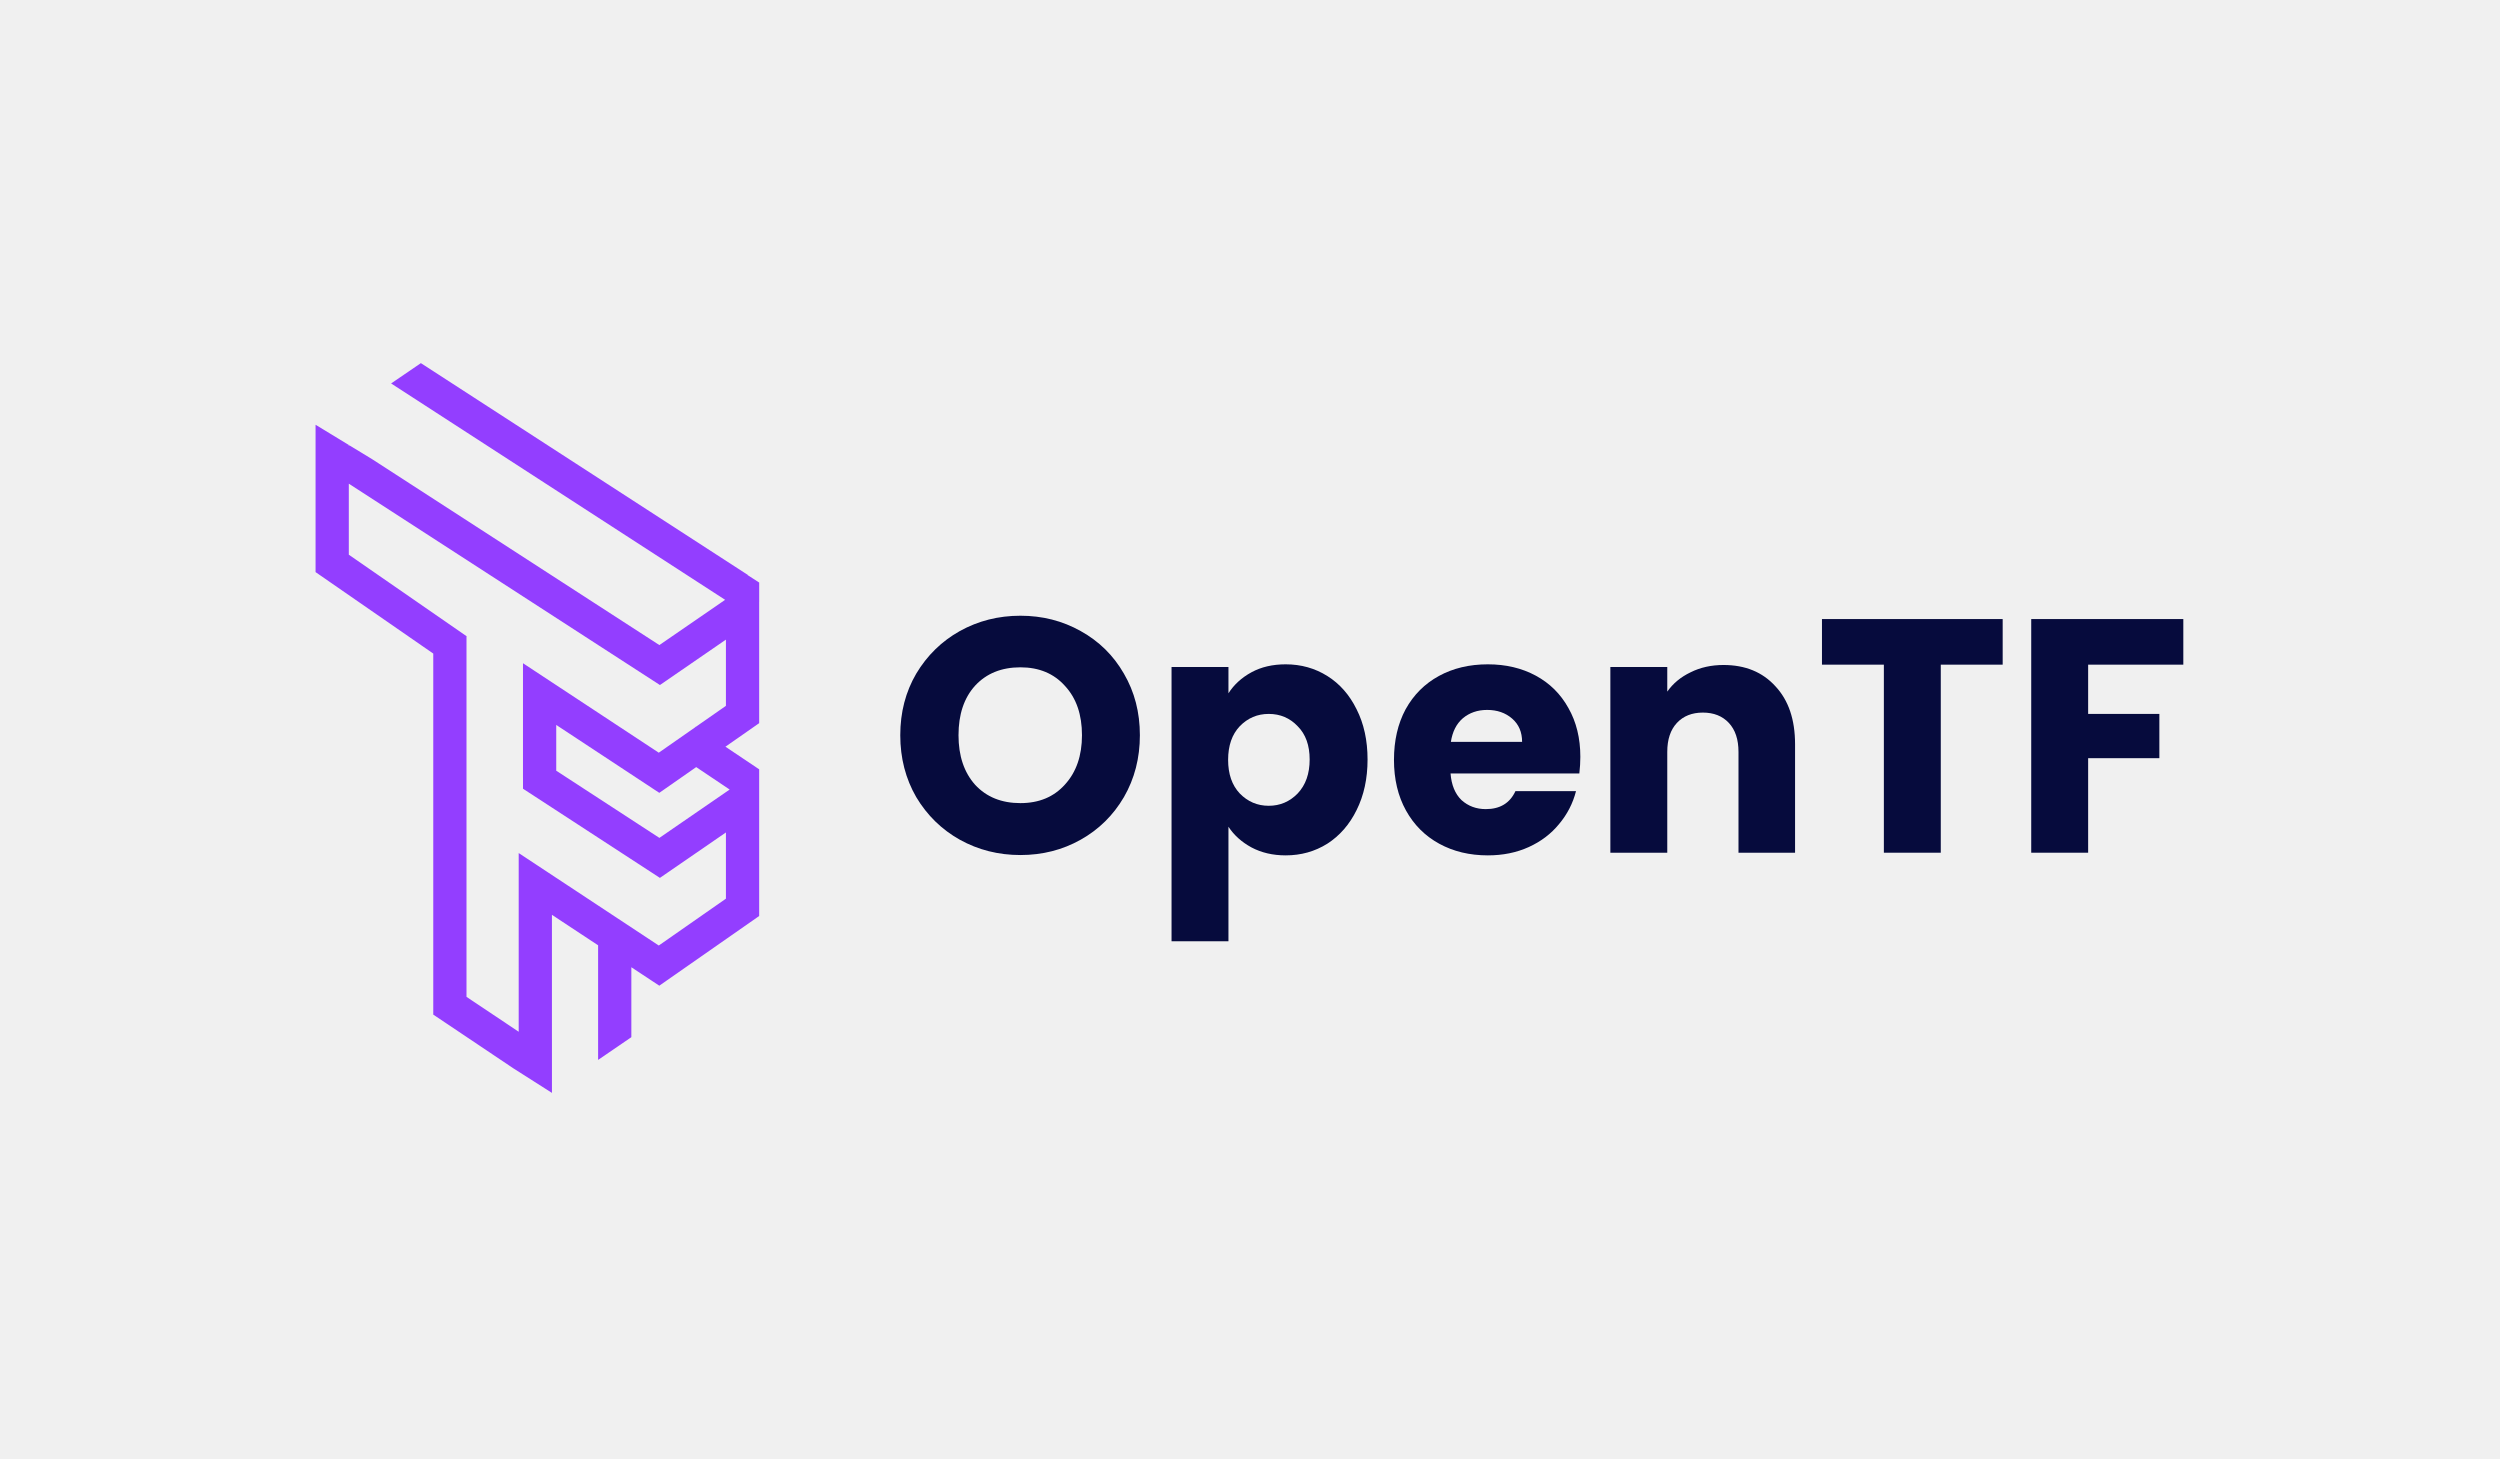
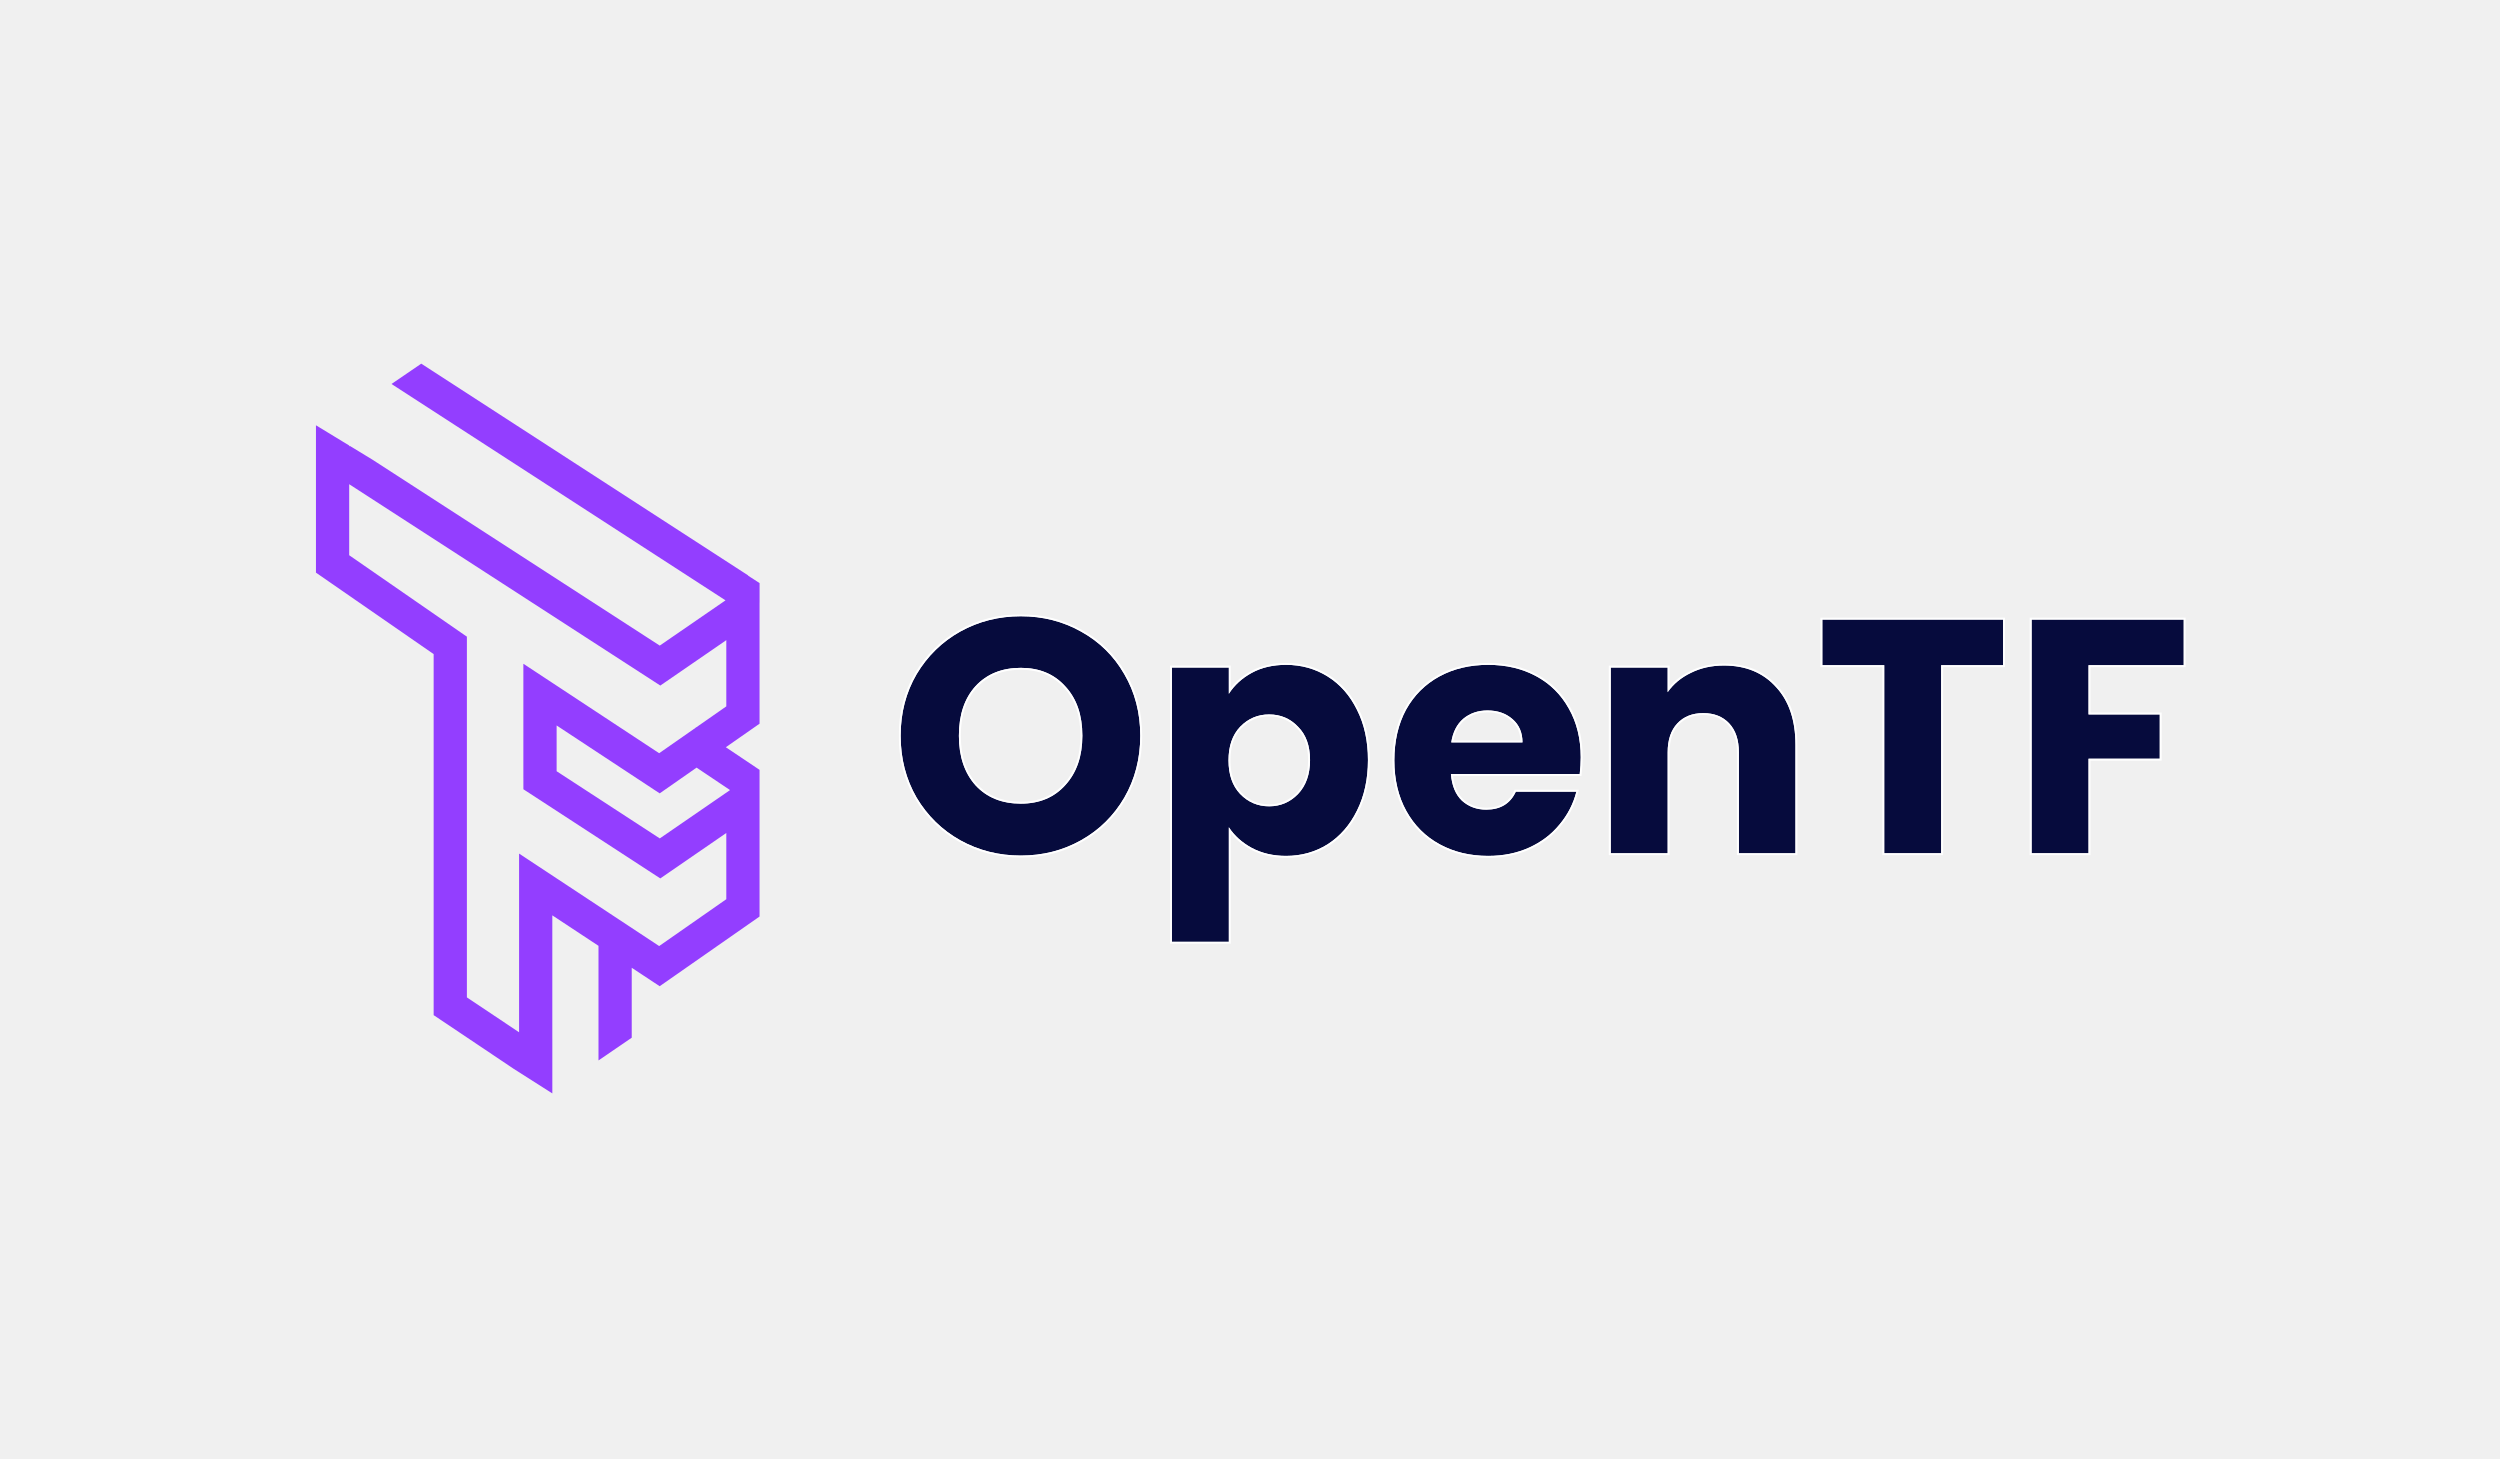
<svg xmlns="http://www.w3.org/2000/svg" width="1301" height="759" viewBox="0 0 1301 759" fill="none">
-   <path fill-rule="evenodd" clip-rule="evenodd" d="M219.025 188.975L203.531 199.548L377.356 312.146L343.135 335.694L193.659 238.959L181.786 231.732L181.521 232.142V231.571L164.223 221.042V297.728L225.471 340.121V528.012L232.085 532.433L267.178 555.976L287.232 568.743V540.577L287.226 540.576V476.076L311.256 491.937V551.577L328.553 539.748V503.353L343.097 512.953L395.068 476.688V400.413L395.095 400.372L395.068 400.353V400.311L395.037 400.333L377.52 388.579L395.068 376.335V313.356L395.086 313.328V303.166L389.045 299.262L389.193 299.204L219.025 188.975ZM269.928 443.933V536.923L242.768 518.768V331.388H242.704L242.88 331.134L181.521 288.664V251.708L343.429 356.488L377.77 332.858V367.312L362.11 378.24L361.995 378.163L361.797 378.458L342.823 391.698L272.162 345.144V404.619H272.171V410.452L343.415 456.852L377.77 433.211V467.666L342.827 492.049L269.928 443.933ZM343.101 412.596L362.302 399.198L379.71 410.879L343.15 436.037L289.468 401.075V377.26L343.101 412.596Z" fill="#933EFF" />
-   <path d="M531.021 444.963C519.59 444.963 509.084 442.308 499.501 436.996C490.033 431.684 482.47 424.294 476.813 414.825C471.271 405.24 468.5 394.501 468.5 382.608C468.5 370.714 471.271 360.032 476.813 350.564C482.47 341.095 490.033 333.704 499.501 328.393C509.084 323.081 519.59 320.425 531.021 320.425C542.451 320.425 552.9 323.081 562.368 328.393C571.951 333.704 579.455 341.095 584.882 350.564C590.424 360.032 593.195 370.714 593.195 382.608C593.195 394.501 590.424 405.24 584.882 414.825C579.34 424.294 571.835 431.684 562.368 436.996C552.9 442.308 542.451 444.963 531.021 444.963ZM531.021 417.943C540.719 417.943 548.455 414.709 554.228 408.243C560.116 401.776 563.06 393.231 563.06 382.608C563.06 371.869 560.116 363.323 554.228 356.972C548.455 350.506 540.719 347.273 531.021 347.273C521.207 347.273 513.356 350.448 507.467 356.799C501.694 363.15 498.808 371.753 498.808 382.608C498.808 393.347 501.694 401.949 507.467 408.416C513.356 414.767 521.207 417.943 531.021 417.943Z" fill="#060B3D" />
-   <path d="M639.286 360.783C642.172 356.28 646.156 352.642 651.236 349.871C656.316 347.099 662.262 345.714 669.074 345.714C677.041 345.714 684.257 347.735 690.723 351.776C697.188 355.818 702.268 361.591 705.963 369.097C709.773 376.603 711.678 385.321 711.678 395.252C711.678 405.183 709.773 413.959 705.963 421.58C702.268 429.086 697.188 434.917 690.723 439.074C684.257 443.116 677.041 445.137 669.074 445.137C662.377 445.137 656.431 443.751 651.236 440.98C646.156 438.208 642.172 434.629 639.286 430.241V489.825H609.671V347.099H639.286V360.783ZM681.544 395.252C681.544 387.862 679.465 382.088 675.309 377.931C671.268 373.658 666.245 371.522 660.242 371.522C654.353 371.522 649.331 373.658 645.174 377.931C641.133 382.203 639.113 388.035 639.113 395.425C639.113 402.816 641.133 408.647 645.174 412.919C649.331 417.192 654.353 419.328 660.242 419.328C666.13 419.328 671.152 417.192 675.309 412.919C679.465 408.531 681.544 402.642 681.544 395.252Z" fill="#060B3D" />
-   <path d="M822.409 393.866C822.409 396.638 822.236 399.525 821.889 402.527H754.866C755.327 408.531 757.233 413.15 760.581 416.384C764.045 419.501 768.259 421.06 773.224 421.06C780.613 421.06 785.751 417.943 788.637 411.707H820.157C818.541 418.058 815.597 423.774 811.325 428.855C807.168 433.936 801.915 437.92 795.565 440.806C789.214 443.693 782.114 445.137 774.263 445.137C764.795 445.137 756.367 443.116 748.977 439.074C741.588 435.033 735.815 429.259 731.659 421.753C727.502 414.247 725.424 405.471 725.424 395.425C725.424 385.379 727.444 376.603 731.485 369.097C735.642 361.591 741.415 355.818 748.804 351.776C756.193 347.735 764.68 345.714 774.263 345.714C783.615 345.714 791.928 347.677 799.202 351.603C806.476 355.529 812.133 361.129 816.174 368.404C820.33 375.679 822.409 384.166 822.409 393.866ZM792.101 386.072C792.101 380.991 790.369 376.949 786.905 373.947C783.442 370.945 779.112 369.444 773.916 369.444C768.952 369.444 764.737 370.887 761.274 373.774C757.925 376.661 755.847 380.76 755.039 386.072H792.101Z" fill="#060B3D" />
-   <path d="M896.916 346.06C908.231 346.06 917.237 349.755 923.933 357.146C930.745 364.42 934.151 374.467 934.151 387.284V443.751H904.709V391.268C904.709 384.802 903.035 379.778 899.687 376.199C896.339 372.619 891.836 370.829 886.178 370.829C880.521 370.829 876.018 372.619 872.67 376.199C869.321 379.778 867.647 384.802 867.647 391.268V443.751H838.032V347.099H867.647V359.917C870.649 355.644 874.69 352.296 879.77 349.871C884.85 347.33 890.566 346.06 896.916 346.06Z" fill="#060B3D" />
-   <path d="M1042.19 322.157V345.887H1009.98V443.751H980.362V345.887H948.15V322.157H1042.19Z" fill="#060B3D" />
-   <path d="M1136.2 322.157V345.887H1086.67V371.522H1123.73V394.559H1086.67V443.751H1057.05V322.157H1136.2Z" fill="#060B3D" />
+   <path fill-rule="evenodd" clip-rule="evenodd" d="M219.225 189.25L203.731 199.823L377.556 312.421L343.335 335.969L193.859 239.235L181.986 232.007L181.72 232.417V231.846L164.423 221.317V298.004L225.671 340.396V528.287L232.285 532.708L267.378 556.251L287.432 569.018V540.852L287.426 540.851V476.351L311.456 492.212V551.852L328.753 540.023V503.628L343.297 513.228L395.268 476.963V400.688L395.295 400.647L395.268 400.628V400.587L395.237 400.608L377.72 388.854L395.268 376.61V313.631L395.286 313.603V303.441L389.245 299.537L389.393 299.479L219.225 189.25ZM270.128 444.208V537.198L242.968 519.043V331.663H242.904L243.08 331.409L181.72 288.939V251.983L343.629 356.763L377.97 333.133V367.587L362.31 378.515L362.195 378.438L361.997 378.734L343.022 391.973L272.361 345.419V404.894H272.371V410.727L343.614 457.127L377.97 433.486V467.941L343.027 492.324L270.128 444.208ZM343.301 412.871L362.502 399.473L379.91 411.154L343.35 436.312L289.668 401.35V377.535L343.301 412.871Z" fill="#933EFF" />
+   <mask id="path-2-outside-1_148_38" maskUnits="userSpaceOnUse" x="467.7" y="319.7" width="670" height="172" fill="black">
+     <rect fill="white" x="467.7" y="319.7" width="670" height="172" />
+     <path d="M531.221 445.238C519.79 445.238 509.284 442.583 499.701 437.271C490.233 431.959 482.67 424.569 477.013 415.1C471.471 405.515 468.7 394.776 468.7 382.883C468.7 370.989 471.471 360.308 477.013 350.839C482.67 341.37 490.233 333.979 499.701 328.668C509.284 323.356 519.79 320.7 531.221 320.7C542.651 320.7 553.1 323.356 562.568 328.668C572.151 333.979 579.655 341.37 585.082 350.839C590.624 360.308 593.395 370.989 593.395 382.883C593.395 394.776 590.624 405.515 585.082 415.1C579.54 424.569 572.035 431.959 562.568 437.271C553.1 442.583 542.651 445.238 531.221 445.238ZM531.221 418.218C540.919 418.218 548.655 414.984 554.428 408.518C560.316 402.051 563.26 393.506 563.26 382.883C563.26 372.144 560.316 363.599 554.428 357.247C548.655 350.781 540.919 347.548 531.221 347.548C521.407 347.548 513.556 350.723 507.667 357.074C501.894 363.425 499.008 372.028 499.008 382.883C499.008 393.622 501.894 402.224 507.667 408.691C513.556 415.042 521.407 418.218 531.221 418.218Z" />
+     <path d="M639.486 361.058C642.372 356.555 646.356 352.917 651.436 350.146C656.516 347.374 662.462 345.989 669.274 345.989C677.241 345.989 684.457 348.01 690.922 352.051C697.388 356.093 702.468 361.866 706.163 369.372C709.973 376.878 711.878 385.596 711.878 395.527C711.878 405.458 709.973 414.234 706.163 421.855C702.468 429.361 697.388 435.192 690.922 439.349C684.457 443.391 677.241 445.412 669.274 445.412C662.577 445.412 656.631 444.026 651.436 441.255C646.356 438.483 642.372 434.904 639.486 430.516V490.1H609.871V347.374H639.486V361.058ZM681.744 395.527C681.744 388.137 679.665 382.363 675.509 378.206C671.468 373.933 666.445 371.797 660.441 371.797C654.553 371.797 649.531 373.933 645.374 378.206C641.333 382.478 639.313 388.31 639.313 395.7C639.313 403.091 641.333 408.922 645.374 413.194C649.531 417.467 654.553 419.603 660.441 419.603C666.33 419.603 671.352 417.467 675.509 413.194C679.665 408.806 681.744 402.917 681.744 395.527Z" />
+     <path d="M822.609 394.141C822.609 396.913 822.436 399.8 822.089 402.802H755.066C755.527 408.806 757.432 413.425 760.781 416.659C764.245 419.776 768.459 421.335 773.423 421.335C780.813 421.335 785.951 418.218 788.837 411.982H820.357C818.741 418.333 815.797 424.049 811.525 429.13C807.368 434.211 802.115 438.195 795.765 441.081C789.414 443.968 782.314 445.412 774.463 445.412C764.995 445.412 756.567 443.391 749.177 439.349C741.788 435.308 736.015 429.534 731.858 422.028C727.702 414.522 725.624 405.746 725.624 395.7C725.624 385.654 727.644 376.878 731.685 369.372C735.842 361.866 741.615 356.093 749.004 352.051C756.393 348.01 764.88 345.989 774.463 345.989C783.815 345.989 792.128 347.952 799.402 351.878C806.675 355.804 812.333 361.405 816.374 368.679C820.53 375.954 822.609 384.442 822.609 394.141ZM792.301 386.347C792.301 381.266 790.569 377.224 787.105 374.222C783.642 371.22 779.312 369.719 774.116 369.719C769.152 369.719 764.937 371.162 761.474 374.049C758.125 376.936 756.047 381.035 755.239 386.347H792.301Z" />
+     <path d="M897.116 346.335C908.431 346.335 917.436 350.03 924.133 357.421C930.945 364.696 934.351 374.742 934.351 387.559V444.026H904.909V391.543C904.909 385.077 903.235 380.054 899.887 376.474C896.539 372.894 892.036 371.104 886.378 371.104C880.721 371.104 876.218 372.894 872.87 376.474C869.521 380.054 867.847 385.077 867.847 391.543V444.026H838.232V347.374H867.847V360.192C870.849 355.92 874.89 352.571 879.97 350.146C885.05 347.605 890.766 346.335 897.116 346.335Z" />
+     <path d="M1042.39 322.432V346.162H1010.18V444.026H980.562V346.162H948.35V322.432H1042.39Z" />
+     <path d="M1136.4 322.432V346.162H1086.87V371.797H1123.93V394.834H1086.87V444.026H1057.25V322.432H1136.4Z" />
+   </mask>
+   <path d="M531.221 445.238C519.79 445.238 509.284 442.583 499.701 437.271C490.233 431.959 482.67 424.569 477.013 415.1C471.471 405.515 468.7 394.776 468.7 382.883C468.7 370.989 471.471 360.308 477.013 350.839C482.67 341.37 490.233 333.979 499.701 328.668C509.284 323.356 519.79 320.7 531.221 320.7C542.651 320.7 553.1 323.356 562.568 328.668C572.151 333.979 579.655 341.37 585.082 350.839C590.624 360.308 593.395 370.989 593.395 382.883C593.395 394.776 590.624 405.515 585.082 415.1C579.54 424.569 572.035 431.959 562.568 437.271C553.1 442.583 542.651 445.238 531.221 445.238ZM531.221 418.218C540.919 418.218 548.655 414.984 554.428 408.518C560.316 402.051 563.26 393.506 563.26 382.883C563.26 372.144 560.316 363.599 554.428 357.247C548.655 350.781 540.919 347.548 531.221 347.548C521.407 347.548 513.556 350.723 507.667 357.074C501.894 363.425 499.008 372.028 499.008 382.883C499.008 393.622 501.894 402.224 507.667 408.691C513.556 415.042 521.407 418.218 531.221 418.218Z" fill="#060B3D" />
+   <path d="M639.486 361.058C642.372 356.555 646.356 352.917 651.436 350.146C656.516 347.374 662.462 345.989 669.274 345.989C677.241 345.989 684.457 348.01 690.922 352.051C697.388 356.093 702.468 361.866 706.163 369.372C709.973 376.878 711.878 385.596 711.878 395.527C711.878 405.458 709.973 414.234 706.163 421.855C702.468 429.361 697.388 435.192 690.922 439.349C684.457 443.391 677.241 445.412 669.274 445.412C662.577 445.412 656.631 444.026 651.436 441.255C646.356 438.483 642.372 434.904 639.486 430.516V490.1H609.871V347.374H639.486V361.058ZM681.744 395.527C681.744 388.137 679.665 382.363 675.509 378.206C671.468 373.933 666.445 371.797 660.441 371.797C654.553 371.797 649.531 373.933 645.374 378.206C641.333 382.478 639.313 388.31 639.313 395.7C639.313 403.091 641.333 408.922 645.374 413.194C649.531 417.467 654.553 419.603 660.441 419.603C666.33 419.603 671.352 417.467 675.509 413.194C679.665 408.806 681.744 402.917 681.744 395.527Z" fill="#060B3D" />
+   <path d="M822.609 394.141C822.609 396.913 822.436 399.8 822.089 402.802H755.066C755.527 408.806 757.432 413.425 760.781 416.659C764.245 419.776 768.459 421.335 773.423 421.335C780.813 421.335 785.951 418.218 788.837 411.982H820.357C818.741 418.333 815.797 424.049 811.525 429.13C807.368 434.211 802.115 438.195 795.765 441.081C789.414 443.968 782.314 445.412 774.463 445.412C764.995 445.412 756.567 443.391 749.177 439.349C741.788 435.308 736.015 429.534 731.858 422.028C727.702 414.522 725.624 405.746 725.624 395.7C725.624 385.654 727.644 376.878 731.685 369.372C735.842 361.866 741.615 356.093 749.004 352.051C756.393 348.01 764.88 345.989 774.463 345.989C783.815 345.989 792.128 347.952 799.402 351.878C806.675 355.804 812.333 361.405 816.374 368.679C820.53 375.954 822.609 384.442 822.609 394.141ZM792.301 386.347C792.301 381.266 790.569 377.224 787.105 374.222C783.642 371.22 779.312 369.719 774.116 369.719C769.152 369.719 764.937 371.162 761.474 374.049C758.125 376.936 756.047 381.035 755.239 386.347H792.301Z" fill="#060B3D" />
+   <path d="M897.116 346.335C908.431 346.335 917.436 350.03 924.133 357.421C930.945 364.696 934.351 374.742 934.351 387.559V444.026H904.909V391.543C904.909 385.077 903.235 380.054 899.887 376.474C896.539 372.894 892.036 371.104 886.378 371.104C880.721 371.104 876.218 372.894 872.87 376.474C869.521 380.054 867.847 385.077 867.847 391.543V444.026H838.232V347.374H867.847V360.192C870.849 355.92 874.89 352.571 879.97 350.146C885.05 347.605 890.766 346.335 897.116 346.335Z" fill="#060B3D" />
+   <path d="M1042.39 322.432V346.162H1010.18V444.026H980.562V346.162H948.35V322.432H1042.39Z" fill="#060B3D" />
+   <path d="M1136.4 322.432V346.162H1086.87V371.797H1123.93V394.834H1086.87V444.026H1057.25V322.432H1136.4Z" fill="#060B3D" />
+   <path d="M531.221 445.238C519.79 445.238 509.284 442.583 499.701 437.271C490.233 431.959 482.67 424.569 477.013 415.1C471.471 405.515 468.7 394.776 468.7 382.883C468.7 370.989 471.471 360.308 477.013 350.839C482.67 341.37 490.233 333.979 499.701 328.668C509.284 323.356 519.79 320.7 531.221 320.7C542.651 320.7 553.1 323.356 562.568 328.668C572.151 333.979 579.655 341.37 585.082 350.839C590.624 360.308 593.395 370.989 593.395 382.883C593.395 394.776 590.624 405.515 585.082 415.1C579.54 424.569 572.035 431.959 562.568 437.271C553.1 442.583 542.651 445.238 531.221 445.238ZM531.221 418.218C540.919 418.218 548.655 414.984 554.428 408.518C560.316 402.051 563.26 393.506 563.26 382.883C563.26 372.144 560.316 363.599 554.428 357.247C548.655 350.781 540.919 347.548 531.221 347.548C521.407 347.548 513.556 350.723 507.667 357.074C501.894 363.425 499.008 372.028 499.008 382.883C499.008 393.622 501.894 402.224 507.667 408.691C513.556 415.042 521.407 418.218 531.221 418.218Z" stroke="white" stroke-width="2" mask="url(#path-2-outside-1_148_38)" />
+   <path d="M639.486 361.058C642.372 356.555 646.356 352.917 651.436 350.146C656.516 347.374 662.462 345.989 669.274 345.989C677.241 345.989 684.457 348.01 690.922 352.051C697.388 356.093 702.468 361.866 706.163 369.372C709.973 376.878 711.878 385.596 711.878 395.527C711.878 405.458 709.973 414.234 706.163 421.855C702.468 429.361 697.388 435.192 690.922 439.349C684.457 443.391 677.241 445.412 669.274 445.412C662.577 445.412 656.631 444.026 651.436 441.255C646.356 438.483 642.372 434.904 639.486 430.516V490.1H609.871V347.374H639.486V361.058ZM681.744 395.527C681.744 388.137 679.665 382.363 675.509 378.206C671.468 373.933 666.445 371.797 660.441 371.797C654.553 371.797 649.531 373.933 645.374 378.206C641.333 382.478 639.313 388.31 639.313 395.7C639.313 403.091 641.333 408.922 645.374 413.194C649.531 417.467 654.553 419.603 660.441 419.603C666.33 419.603 671.352 417.467 675.509 413.194C679.665 408.806 681.744 402.917 681.744 395.527Z" stroke="white" stroke-width="2" mask="url(#path-2-outside-1_148_38)" />
+   <path d="M822.609 394.141C822.609 396.913 822.436 399.8 822.089 402.802H755.066C755.527 408.806 757.432 413.425 760.781 416.659C764.245 419.776 768.459 421.335 773.423 421.335C780.813 421.335 785.951 418.218 788.837 411.982H820.357C818.741 418.333 815.797 424.049 811.525 429.13C807.368 434.211 802.115 438.195 795.765 441.081C789.414 443.968 782.314 445.412 774.463 445.412C764.995 445.412 756.567 443.391 749.177 439.349C741.788 435.308 736.015 429.534 731.858 422.028C727.702 414.522 725.624 405.746 725.624 395.7C725.624 385.654 727.644 376.878 731.685 369.372C735.842 361.866 741.615 356.093 749.004 352.051C756.393 348.01 764.88 345.989 774.463 345.989C783.815 345.989 792.128 347.952 799.402 351.878C806.675 355.804 812.333 361.405 816.374 368.679C820.53 375.954 822.609 384.442 822.609 394.141ZM792.301 386.347C792.301 381.266 790.569 377.224 787.105 374.222C783.642 371.22 779.312 369.719 774.116 369.719C769.152 369.719 764.937 371.162 761.474 374.049C758.125 376.936 756.047 381.035 755.239 386.347H792.301Z" stroke="white" stroke-width="2" mask="url(#path-2-outside-1_148_38)" />
+   <path d="M897.116 346.335C908.431 346.335 917.436 350.03 924.133 357.421C930.945 364.696 934.351 374.742 934.351 387.559V444.026H904.909V391.543C904.909 385.077 903.235 380.054 899.887 376.474C896.539 372.894 892.036 371.104 886.378 371.104C880.721 371.104 876.218 372.894 872.87 376.474C869.521 380.054 867.847 385.077 867.847 391.543V444.026H838.232V347.374H867.847V360.192C870.849 355.92 874.89 352.571 879.97 350.146C885.05 347.605 890.766 346.335 897.116 346.335Z" stroke="white" stroke-width="2" mask="url(#path-2-outside-1_148_38)" />
+   <path d="M1042.39 322.432V346.162H1010.18V444.026H980.562V346.162H948.35V322.432H1042.39Z" stroke="white" stroke-width="2" mask="url(#path-2-outside-1_148_38)" />
+   <path d="M1136.4 322.432V346.162H1086.87V371.797H1123.93V394.834H1086.87V444.026H1057.25V322.432H1136.4Z" stroke="white" stroke-width="2" mask="url(#path-2-outside-1_148_38)" />
</svg>
